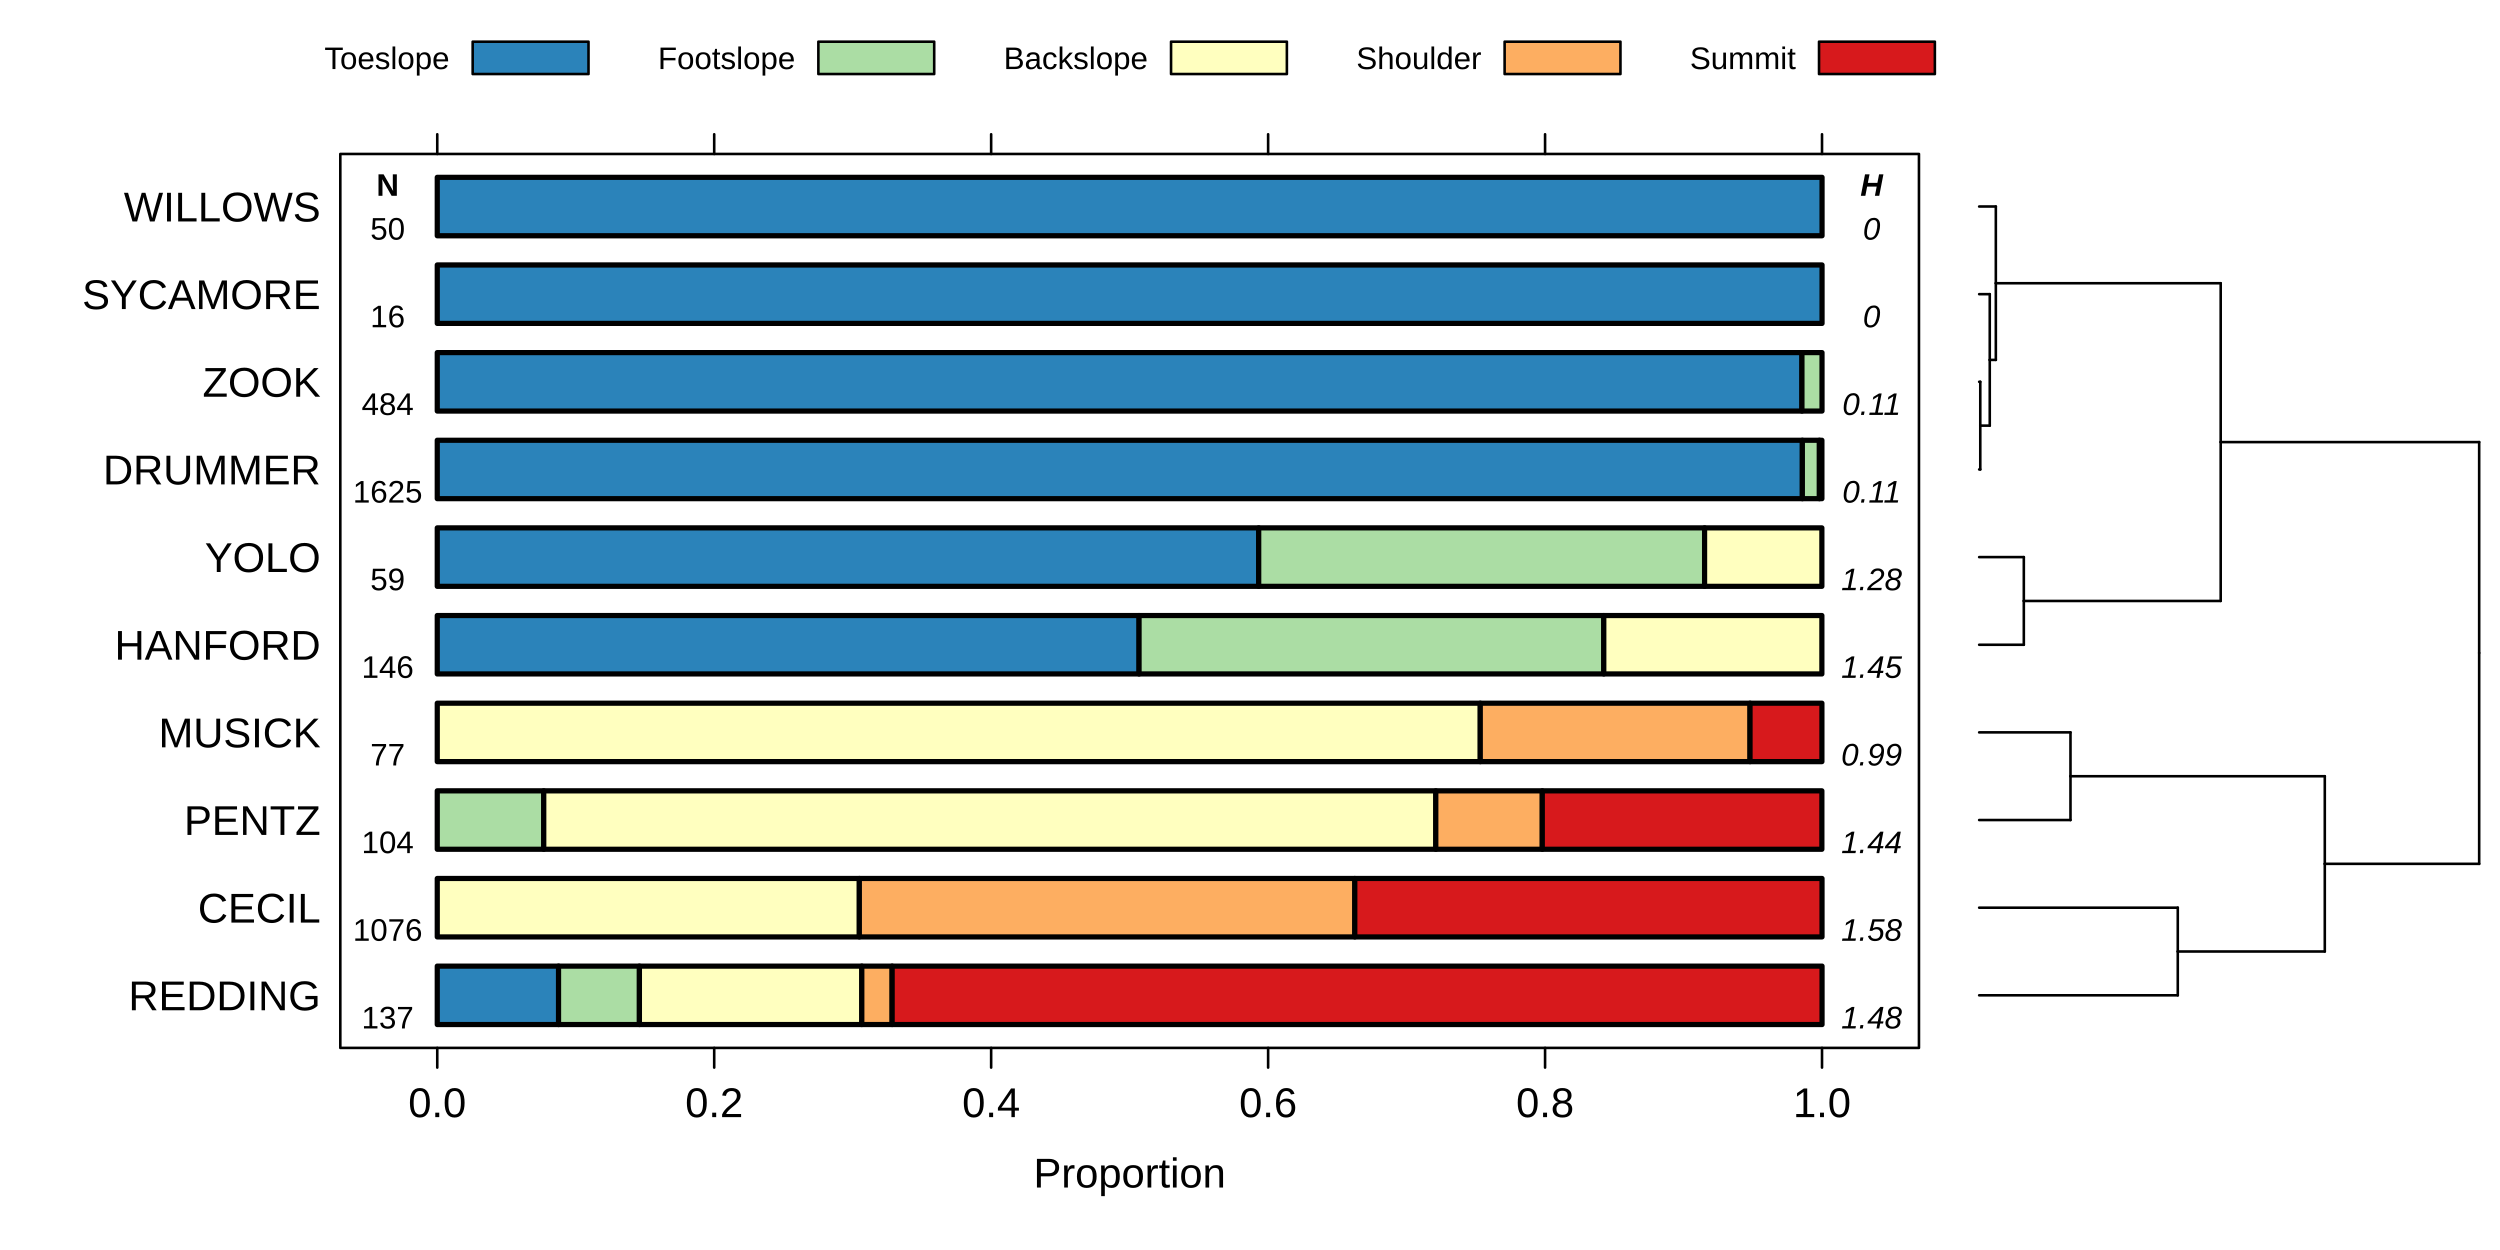
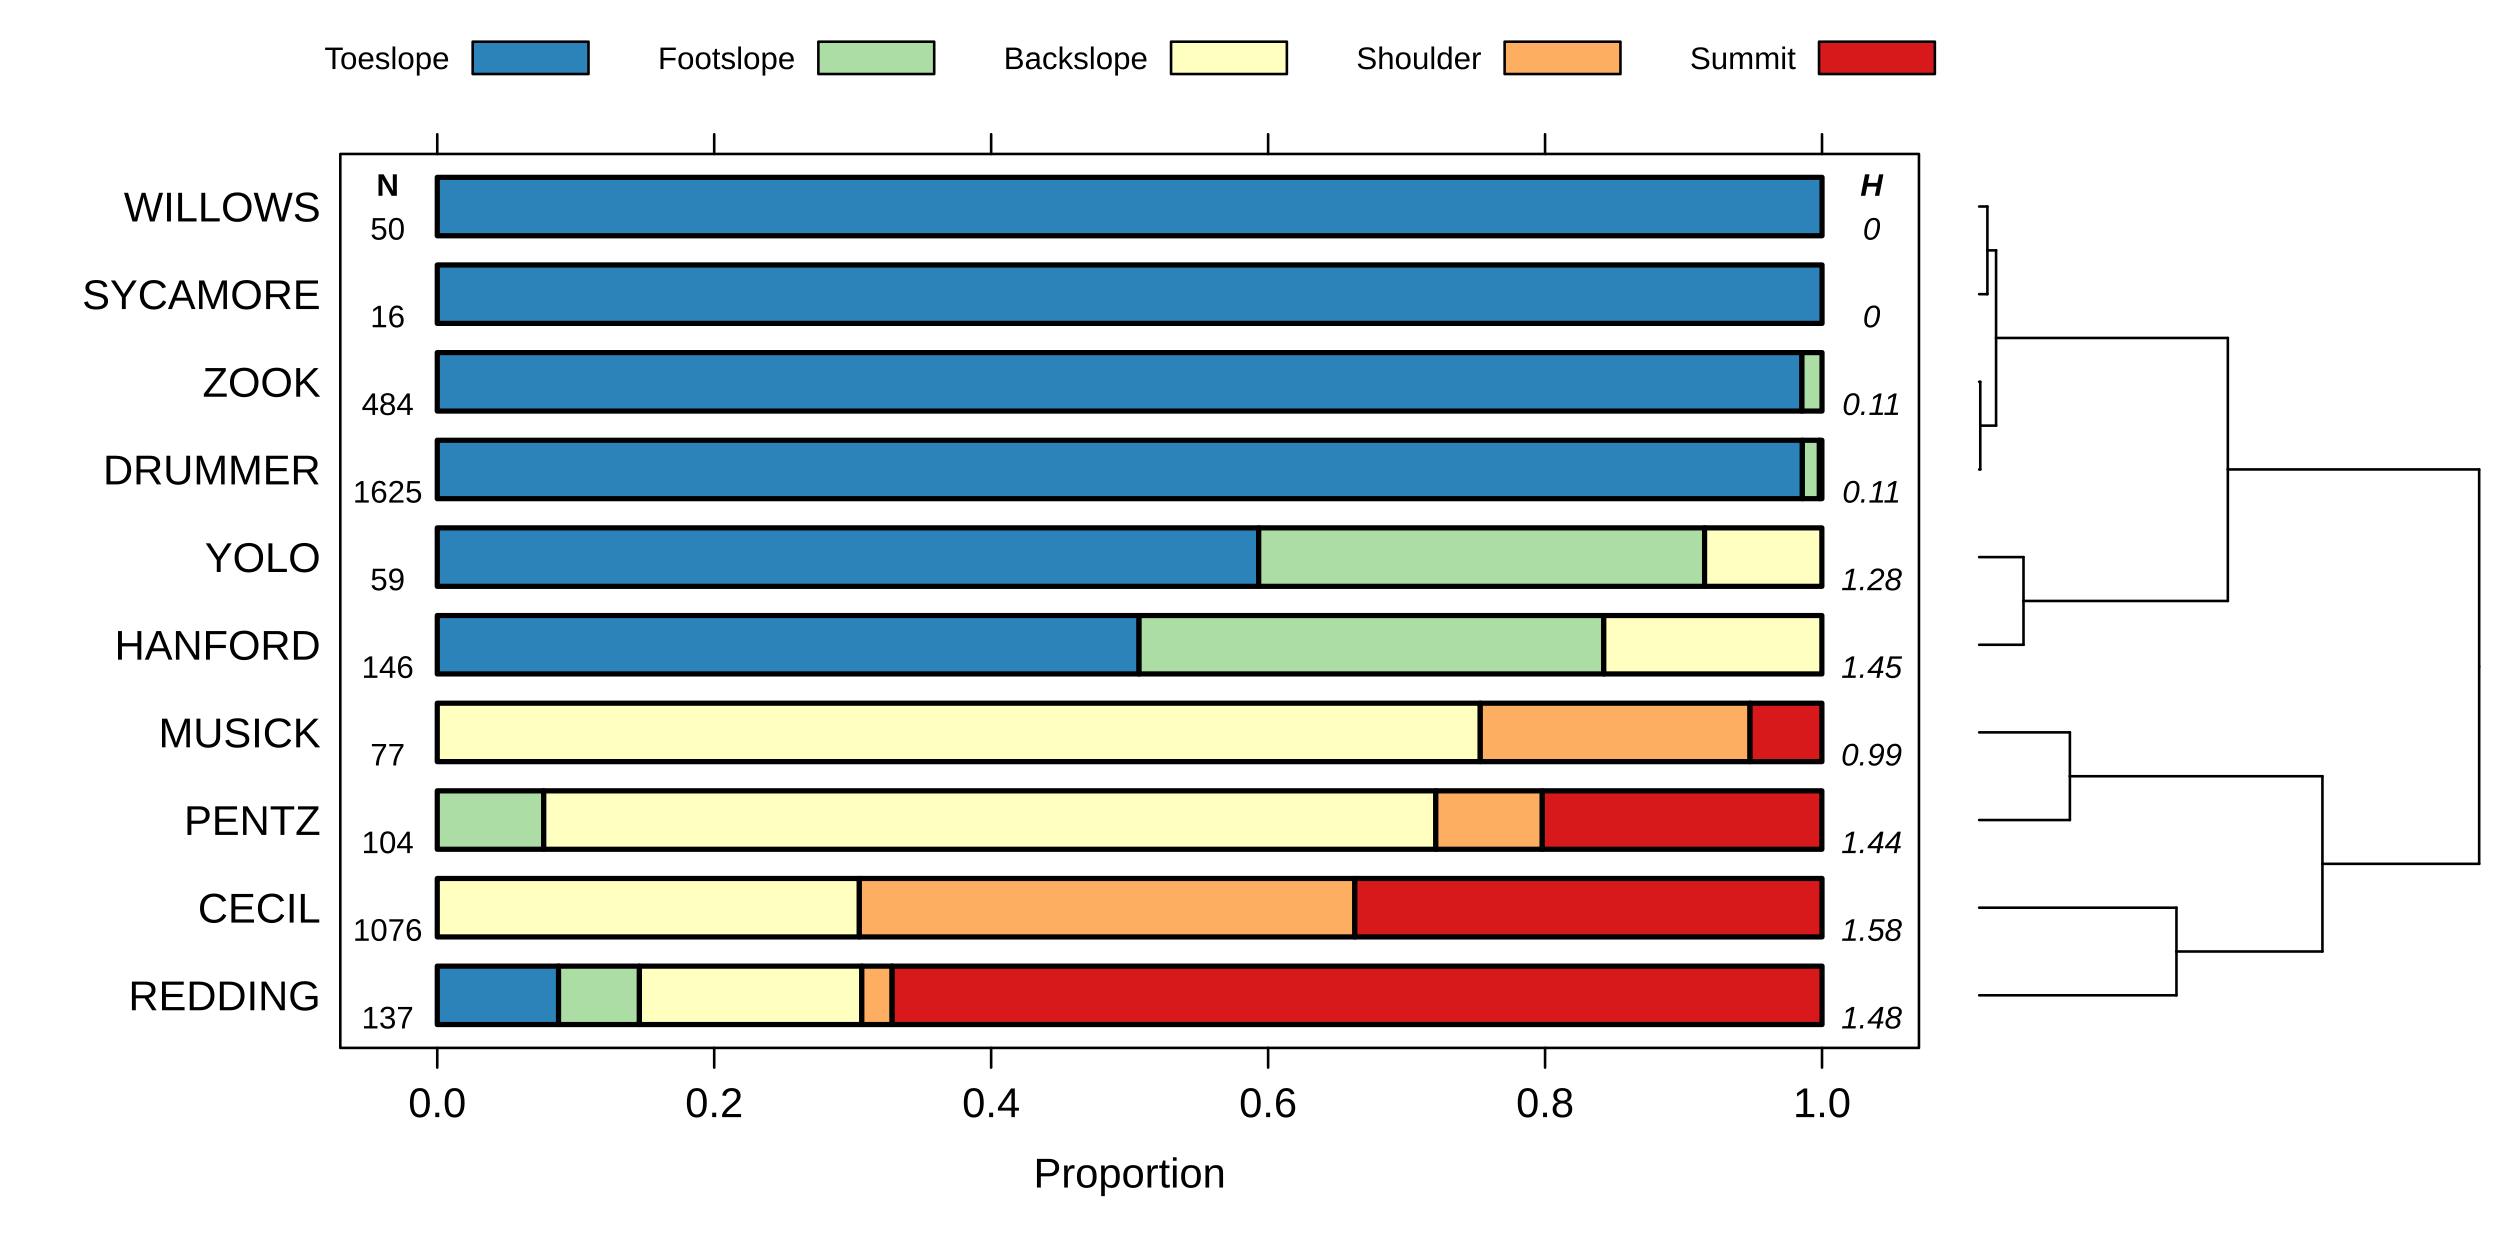
<svg xmlns="http://www.w3.org/2000/svg" width="720.00pt" height="360.00pt" viewBox="0 0 720.00 360.00">
  <g class="svglite">
    <defs>
      <style type="text/css">
    .svglite line, .svglite polyline, .svglite polygon, .svglite path, .svglite rect, .svglite circle {
      fill: none;
      stroke: #000000;
      stroke-linecap: round;
      stroke-linejoin: round;
      stroke-miterlimit: 10.00;
    }
    .svglite text {
      white-space: pre;
    }
    .svglite g.glyphgroup path {
      fill: inherit;
      stroke: none;
    }
  </style>
    </defs>
    <rect width="100%" height="100%" style="stroke: none; fill: #FFFFFF;" />
    <defs>
      <clipPath id="cpMC4wMHw3MjAuMDB8MC4wMHwzNjAuMDA=">
        <rect x="0.00" y="0.00" width="720.00" height="360.00" />
      </clipPath>
    </defs>
    <g clip-path="url(#cpMC4wMHw3MjAuMDB8MC4wMHwzNjAuMDA=)">
      <rect x="0.00" y="0.00" width="720.00" height="360.00" style="stroke-width: 0.75; stroke: none;" />
      <text x="325.34" y="342.00" text-anchor="middle" style="font-size: 12.00px; font-family: &quot;Arial&quot;;" textLength="55.36px" lengthAdjust="spacingAndGlyphs">Proportion</text>
    </g>
    <defs>
      <clipPath id="cpOTguMDF8NTUyLjY2fDQ0LjM0fDMwMS44MA==">
        <rect x="98.01" y="44.34" width="454.65" height="257.46" />
      </clipPath>
    </defs>
    <g clip-path="url(#cpOTguMDF8NTUyLjY2fDQ0LjM0fDMwMS44MA==)">
</g>
    <g clip-path="url(#cpMC4wMHw3MjAuMDB8MC4wMHwzNjAuMDA=)">
      <line x1="125.93" y1="44.34" x2="125.93" y2="38.67" style="stroke-width: 0.75;" />
      <line x1="205.69" y1="44.34" x2="205.69" y2="38.67" style="stroke-width: 0.75;" />
      <line x1="285.45" y1="44.34" x2="285.45" y2="38.67" style="stroke-width: 0.75;" />
      <line x1="365.22" y1="44.34" x2="365.22" y2="38.67" style="stroke-width: 0.75;" />
      <line x1="444.98" y1="44.34" x2="444.98" y2="38.67" style="stroke-width: 0.75;" />
      <line x1="524.74" y1="44.34" x2="524.74" y2="38.67" style="stroke-width: 0.75;" />
      <text x="92.34" y="290.95" text-anchor="end" style="font-size: 12.00px; font-family: &quot;Arial&quot;;" textLength="55.34px" lengthAdjust="spacingAndGlyphs">REDDING</text>
      <text x="92.34" y="265.71" text-anchor="end" style="font-size: 12.00px; font-family: &quot;Arial&quot;;" textLength="35.34px" lengthAdjust="spacingAndGlyphs">CECIL</text>
      <text x="92.34" y="240.47" text-anchor="end" style="font-size: 12.00px; font-family: &quot;Arial&quot;;" textLength="39.33px" lengthAdjust="spacingAndGlyphs">PENTZ</text>
      <text x="92.34" y="215.23" text-anchor="end" style="font-size: 12.00px; font-family: &quot;Arial&quot;;" textLength="46.67px" lengthAdjust="spacingAndGlyphs">MUSICK</text>
      <text x="92.34" y="189.99" text-anchor="end" style="font-size: 12.00px; font-family: &quot;Arial&quot;;" textLength="59.34px" lengthAdjust="spacingAndGlyphs">HANFORD</text>
      <text x="92.34" y="164.74" text-anchor="end" style="font-size: 12.00px; font-family: &quot;Arial&quot;;" textLength="33.33px" lengthAdjust="spacingAndGlyphs">YOLO</text>
      <text x="92.34" y="139.50" text-anchor="end" style="font-size: 12.00px; font-family: &quot;Arial&quot;;" textLength="62.69px" lengthAdjust="spacingAndGlyphs">DRUMMER</text>
      <text x="92.34" y="114.26" text-anchor="end" style="font-size: 12.00px; font-family: &quot;Arial&quot;;" textLength="33.98px" lengthAdjust="spacingAndGlyphs">ZOOK</text>
      <text x="92.34" y="89.02" text-anchor="end" style="font-size: 12.00px; font-family: &quot;Arial&quot;;" textLength="68.67px" lengthAdjust="spacingAndGlyphs">SYCAMORE</text>
      <text x="92.34" y="63.78" text-anchor="end" style="font-size: 12.00px; font-family: &quot;Arial&quot;;" textLength="56.66px" lengthAdjust="spacingAndGlyphs">WILLOWS</text>
      <line x1="125.93" y1="301.80" x2="125.93" y2="307.47" style="stroke-width: 0.75;" />
      <line x1="205.69" y1="301.80" x2="205.69" y2="307.47" style="stroke-width: 0.75;" />
      <line x1="285.45" y1="301.80" x2="285.45" y2="307.47" style="stroke-width: 0.75;" />
      <line x1="365.22" y1="301.80" x2="365.22" y2="307.47" style="stroke-width: 0.75;" />
      <line x1="444.98" y1="301.80" x2="444.98" y2="307.47" style="stroke-width: 0.75;" />
      <line x1="524.74" y1="301.80" x2="524.74" y2="307.47" style="stroke-width: 0.75;" />
      <text x="125.93" y="321.73" text-anchor="middle" style="font-size: 12.00px; font-family: &quot;Arial&quot;;" textLength="16.67px" lengthAdjust="spacingAndGlyphs">0.0</text>
      <text x="205.69" y="321.73" text-anchor="middle" style="font-size: 12.00px; font-family: &quot;Arial&quot;;" textLength="16.67px" lengthAdjust="spacingAndGlyphs">0.2</text>
      <text x="285.45" y="321.73" text-anchor="middle" style="font-size: 12.00px; font-family: &quot;Arial&quot;;" textLength="16.67px" lengthAdjust="spacingAndGlyphs">0.4</text>
      <text x="365.22" y="321.73" text-anchor="middle" style="font-size: 12.00px; font-family: &quot;Arial&quot;;" textLength="16.67px" lengthAdjust="spacingAndGlyphs">0.6</text>
      <text x="444.98" y="321.73" text-anchor="middle" style="font-size: 12.00px; font-family: &quot;Arial&quot;;" textLength="16.67px" lengthAdjust="spacingAndGlyphs">0.8</text>
      <text x="524.74" y="321.73" text-anchor="middle" style="font-size: 12.00px; font-family: &quot;Arial&quot;;" textLength="16.67px" lengthAdjust="spacingAndGlyphs">1.0</text>
    </g>
    <g clip-path="url(#cpOTguMDF8NTUyLjY2fDQ0LjM0fDMwMS44MA==)">
      <rect x="125.93" y="253.00" width="121.56" height="16.83" style="stroke-width: 1.50; fill: #FFFFBF;" />
      <rect x="247.49" y="253.00" width="142.70" height="16.83" style="stroke-width: 1.50; fill: #FDAE61;" />
      <rect x="390.18" y="253.00" width="134.56" height="16.83" style="stroke-width: 1.50; fill: #D7191C;" />
      <rect x="125.93" y="126.79" width="393.15" height="16.83" style="stroke-width: 1.50; fill: #2B83BA;" />
      <rect x="519.08" y="126.79" width="4.91" height="16.83" style="stroke-width: 1.50; fill: #ABDDA4;" />
      <rect x="523.99" y="126.79" width="0.72" height="16.83" style="stroke-width: 1.50; fill: #D7191C;" />
      <rect x="125.93" y="177.27" width="202.12" height="16.83" style="stroke-width: 1.50; fill: #2B83BA;" />
      <rect x="328.05" y="177.27" width="133.84" height="16.83" style="stroke-width: 1.50; fill: #ABDDA4;" />
      <rect x="461.89" y="177.27" width="62.81" height="16.83" style="stroke-width: 1.50; fill: #FFFFBF;" />
      <rect x="125.93" y="202.52" width="300.39" height="16.83" style="stroke-width: 1.50; fill: #FFFFBF;" />
      <rect x="426.32" y="202.52" width="77.69" height="16.83" style="stroke-width: 1.50; fill: #FDAE61;" />
      <rect x="504.01" y="202.52" width="20.70" height="16.83" style="stroke-width: 1.50; fill: #D7191C;" />
      <rect x="125.93" y="227.76" width="30.67" height="16.83" style="stroke-width: 1.50; fill: #ABDDA4;" />
      <rect x="156.60" y="227.76" width="256.92" height="16.83" style="stroke-width: 1.50; fill: #FFFFBF;" />
      <rect x="413.51" y="227.76" width="30.67" height="16.83" style="stroke-width: 1.50; fill: #FDAE61;" />
      <rect x="444.18" y="227.76" width="80.52" height="16.83" style="stroke-width: 1.50; fill: #D7191C;" />
      <rect x="125.93" y="278.24" width="34.94" height="16.83" style="stroke-width: 1.50; fill: #2B83BA;" />
      <rect x="160.86" y="278.24" width="23.29" height="16.83" style="stroke-width: 1.50; fill: #ABDDA4;" />
      <rect x="184.15" y="278.24" width="64.05" height="16.83" style="stroke-width: 1.50; fill: #FFFFBF;" />
      <rect x="248.20" y="278.24" width="8.73" height="16.83" style="stroke-width: 1.50; fill: #FDAE61;" />
      <rect x="256.94" y="278.24" width="267.81" height="16.83" style="stroke-width: 1.50; fill: #D7191C;" />
      <rect x="125.93" y="76.31" width="398.82" height="16.83" style="stroke-width: 1.50; fill: #2B83BA;" />
      <rect x="125.93" y="51.07" width="398.82" height="16.83" style="stroke-width: 1.50; fill: #2B83BA;" />
      <rect x="125.93" y="152.03" width="236.58" height="16.83" style="stroke-width: 1.50; fill: #2B83BA;" />
      <rect x="362.51" y="152.03" width="128.42" height="16.83" style="stroke-width: 1.50; fill: #ABDDA4;" />
      <rect x="490.92" y="152.03" width="33.78" height="16.83" style="stroke-width: 1.50; fill: #FFFFBF;" />
      <rect x="125.93" y="101.55" width="393.03" height="16.83" style="stroke-width: 1.50; fill: #2B83BA;" />
      <rect x="518.96" y="101.55" width="5.78" height="16.83" style="stroke-width: 1.50; fill: #ABDDA4;" />
      <text x="111.65" y="296.19" text-anchor="middle" style="font-size: 9.00px; font-family: &quot;Arial&quot;;" textLength="15.00px" lengthAdjust="spacingAndGlyphs">137</text>
      <text x="111.65" y="270.94" text-anchor="middle" style="font-size: 9.00px; font-family: &quot;Arial&quot;;" textLength="20.00px" lengthAdjust="spacingAndGlyphs">1076</text>
      <text x="111.65" y="245.70" text-anchor="middle" style="font-size: 9.00px; font-family: &quot;Arial&quot;;" textLength="15.00px" lengthAdjust="spacingAndGlyphs">104</text>
      <text x="111.65" y="220.46" text-anchor="middle" style="font-size: 9.00px; font-family: &quot;Arial&quot;;" textLength="10.00px" lengthAdjust="spacingAndGlyphs">77</text>
      <text x="111.65" y="195.22" text-anchor="middle" style="font-size: 9.00px; font-family: &quot;Arial&quot;;" textLength="15.00px" lengthAdjust="spacingAndGlyphs">146</text>
      <text x="111.65" y="169.98" text-anchor="middle" style="font-size: 9.00px; font-family: &quot;Arial&quot;;" textLength="10.00px" lengthAdjust="spacingAndGlyphs">59</text>
      <text x="111.65" y="144.74" text-anchor="middle" style="font-size: 9.00px; font-family: &quot;Arial&quot;;" textLength="20.00px" lengthAdjust="spacingAndGlyphs">1625</text>
      <text x="111.65" y="119.50" text-anchor="middle" style="font-size: 9.00px; font-family: &quot;Arial&quot;;" textLength="15.00px" lengthAdjust="spacingAndGlyphs">484</text>
      <text x="111.65" y="94.25" text-anchor="middle" style="font-size: 9.00px; font-family: &quot;Arial&quot;;" textLength="10.00px" lengthAdjust="spacingAndGlyphs">16</text>
      <text x="111.65" y="69.01" text-anchor="middle" style="font-size: 9.00px; font-family: &quot;Arial&quot;;" textLength="10.00px" lengthAdjust="spacingAndGlyphs">50</text>
      <text x="539.02" y="296.19" text-anchor="middle" style="font-size: 9.00px; font-style: italic; font-family: &quot;Arial&quot;;" textLength="17.50px" lengthAdjust="spacingAndGlyphs">1.48</text>
      <text x="539.02" y="270.94" text-anchor="middle" style="font-size: 9.00px; font-style: italic; font-family: &quot;Arial&quot;;" textLength="17.50px" lengthAdjust="spacingAndGlyphs">1.58</text>
      <text x="539.02" y="245.70" text-anchor="middle" style="font-size: 9.00px; font-style: italic; font-family: &quot;Arial&quot;;" textLength="17.50px" lengthAdjust="spacingAndGlyphs">1.44</text>
      <text x="539.02" y="220.46" text-anchor="middle" style="font-size: 9.00px; font-style: italic; font-family: &quot;Arial&quot;;" textLength="17.50px" lengthAdjust="spacingAndGlyphs">0.99</text>
      <text x="539.02" y="195.22" text-anchor="middle" style="font-size: 9.00px; font-style: italic; font-family: &quot;Arial&quot;;" textLength="17.50px" lengthAdjust="spacingAndGlyphs">1.45</text>
      <text x="539.02" y="169.98" text-anchor="middle" style="font-size: 9.00px; font-style: italic; font-family: &quot;Arial&quot;;" textLength="17.50px" lengthAdjust="spacingAndGlyphs">1.28</text>
      <text x="539.02" y="144.74" text-anchor="middle" style="font-size: 9.00px; font-style: italic; font-family: &quot;Arial&quot;;" textLength="16.83px" lengthAdjust="spacingAndGlyphs">0.11</text>
      <text x="539.02" y="119.50" text-anchor="middle" style="font-size: 9.00px; font-style: italic; font-family: &quot;Arial&quot;;" textLength="16.83px" lengthAdjust="spacingAndGlyphs">0.11</text>
      <text x="539.02" y="94.25" text-anchor="middle" style="font-size: 9.00px; font-style: italic; font-family: &quot;Arial&quot;;" textLength="5.00px" lengthAdjust="spacingAndGlyphs">0</text>
      <text x="539.02" y="69.01" text-anchor="middle" style="font-size: 9.00px; font-style: italic; font-family: &quot;Arial&quot;;" textLength="5.00px" lengthAdjust="spacingAndGlyphs">0</text>
      <text x="111.65" y="56.39" text-anchor="middle" style="font-size: 9.00px; font-weight: bold; font-family: &quot;Arial&quot;;" textLength="6.50px" lengthAdjust="spacingAndGlyphs">N</text>
      <text x="539.02" y="56.39" text-anchor="middle" style="font-size: 9.00px; font-weight: bold; font-style: italic; font-family: &quot;Arial&quot;;" textLength="6.50px" lengthAdjust="spacingAndGlyphs">H</text>
    </g>
    <g clip-path="url(#cpMC4wMHw3MjAuMDB8MC4wMHwzNjAuMDA=)">
      <rect x="98.01" y="44.34" width="454.65" height="257.46" style="stroke-width: 0.75;" />
      <rect x="90.10" y="12.00" width="470.48" height="9.33" style="stroke-width: 0.75; stroke: none;" />
      <text x="93.43" y="19.89" style="font-size: 9.00px; font-family: &quot;Arial&quot;;" textLength="36.00px" lengthAdjust="spacingAndGlyphs">Toeslope</text>
      <text x="189.50" y="19.89" style="font-size: 9.00px; font-family: &quot;Arial&quot;;" textLength="39.50px" lengthAdjust="spacingAndGlyphs">Footslope</text>
      <text x="289.07" y="19.89" style="font-size: 9.00px; font-family: &quot;Arial&quot;;" textLength="41.50px" lengthAdjust="spacingAndGlyphs">Backslope</text>
      <text x="390.63" y="19.89" style="font-size: 9.00px; font-family: &quot;Arial&quot;;" textLength="36.00px" lengthAdjust="spacingAndGlyphs">Shoulder</text>
      <text x="486.70" y="19.89" style="font-size: 9.00px; font-family: &quot;Arial&quot;;" textLength="30.50px" lengthAdjust="spacingAndGlyphs">Summit</text>
      <rect x="136.13" y="12.00" width="33.36" height="9.33" style="stroke-width: 0.75; fill: #2B83BA;" />
      <rect x="235.69" y="12.00" width="33.36" height="9.33" style="stroke-width: 0.75; fill: #ABDDA4;" />
      <rect x="337.26" y="12.00" width="33.36" height="9.33" style="stroke-width: 0.75; fill: #FFFFBF;" />
      <rect x="433.33" y="12.00" width="33.36" height="9.33" style="stroke-width: 0.75; fill: #FDAE61;" />
      <rect x="523.88" y="12.00" width="33.36" height="9.33" style="stroke-width: 0.75; fill: #D7191C;" />
-       <line x1="714.00" y1="188.05" x2="714.00" y2="248.79" style="stroke-width: 0.75;" />
-       <line x1="714.00" y1="248.79" x2="669.54" y2="248.79" style="stroke-width: 0.75;" />
-       <line x1="714.00" y1="188.05" x2="714.00" y2="127.32" style="stroke-width: 0.75;" />
-       <line x1="714.00" y1="127.32" x2="639.56" y2="127.32" style="stroke-width: 0.75;" />
-       <line x1="669.54" y1="248.79" x2="669.54" y2="274.03" style="stroke-width: 0.75;" />
-       <line x1="669.54" y1="274.03" x2="627.20" y2="274.03" style="stroke-width: 0.75;" />
-       <line x1="669.54" y1="248.79" x2="669.54" y2="223.55" style="stroke-width: 0.75;" />
-       <line x1="669.54" y1="223.55" x2="596.30" y2="223.55" style="stroke-width: 0.75;" />
-       <line x1="627.20" y1="274.03" x2="627.20" y2="286.65" style="stroke-width: 0.75;" />
-       <line x1="627.20" y1="286.65" x2="570.00" y2="286.65" style="stroke-width: 0.75;" />
-       <line x1="627.20" y1="274.03" x2="627.20" y2="261.41" style="stroke-width: 0.75;" />
-       <line x1="627.20" y1="261.41" x2="570.00" y2="261.41" style="stroke-width: 0.75;" />
-       <line x1="596.30" y1="223.55" x2="596.30" y2="236.17" style="stroke-width: 0.75;" />
-       <line x1="596.30" y1="236.17" x2="570.00" y2="236.17" style="stroke-width: 0.75;" />
-       <line x1="596.30" y1="223.55" x2="596.30" y2="210.93" style="stroke-width: 0.75;" />
-       <line x1="596.30" y1="210.93" x2="570.00" y2="210.93" style="stroke-width: 0.75;" />
-       <line x1="639.56" y1="127.32" x2="639.56" y2="173.07" style="stroke-width: 0.75;" />
-       <line x1="639.56" y1="173.07" x2="582.86" y2="173.07" style="stroke-width: 0.75;" />
-       <line x1="639.56" y1="127.32" x2="639.56" y2="81.57" style="stroke-width: 0.75;" />
-       <line x1="639.56" y1="81.57" x2="574.80" y2="81.57" style="stroke-width: 0.75;" />
-       <line x1="582.86" y1="173.07" x2="582.86" y2="185.69" style="stroke-width: 0.75;" />
-       <line x1="582.86" y1="185.69" x2="570.00" y2="185.69" style="stroke-width: 0.75;" />
-       <line x1="582.86" y1="173.07" x2="582.86" y2="160.45" style="stroke-width: 0.75;" />
-       <line x1="582.86" y1="160.45" x2="570.00" y2="160.45" style="stroke-width: 0.75;" />
-       <line x1="574.80" y1="81.57" x2="574.80" y2="103.65" style="stroke-width: 0.75;" />
-       <line x1="574.80" y1="103.65" x2="573.05" y2="103.65" style="stroke-width: 0.75;" />
-       <line x1="574.80" y1="81.57" x2="574.80" y2="59.48" style="stroke-width: 0.75;" />
-       <line x1="574.80" y1="59.48" x2="570.00" y2="59.48" style="stroke-width: 0.75;" />
-       <line x1="573.05" y1="103.65" x2="573.05" y2="122.58" style="stroke-width: 0.75;" />
-       <line x1="573.05" y1="122.58" x2="570.32" y2="122.58" style="stroke-width: 0.75;" />
-       <line x1="573.05" y1="103.65" x2="573.05" y2="84.72" style="stroke-width: 0.75;" />
-       <line x1="573.05" y1="84.72" x2="570.00" y2="84.72" style="stroke-width: 0.75;" />
+       <line x1="714.00" y1="192.00" x2="714.00" y2="248.79" style="stroke-width: 0.75;" />
+       <line x1="714.00" y1="248.79" x2="668.86" y2="248.79" style="stroke-width: 0.75;" />
+       <line x1="714.00" y1="192.00" x2="714.00" y2="135.20" style="stroke-width: 0.75;" />
+       <line x1="714.00" y1="135.20" x2="641.62" y2="135.20" style="stroke-width: 0.75;" />
+       <line x1="668.86" y1="248.79" x2="668.86" y2="274.03" style="stroke-width: 0.75;" />
+       <line x1="668.86" y1="274.03" x2="626.82" y2="274.03" style="stroke-width: 0.75;" />
+       <line x1="668.86" y1="248.79" x2="668.86" y2="223.55" style="stroke-width: 0.75;" />
+       <line x1="668.86" y1="223.55" x2="596.13" y2="223.55" style="stroke-width: 0.75;" />
+       <line x1="626.82" y1="274.03" x2="626.82" y2="286.65" style="stroke-width: 0.75;" />
+       <line x1="626.82" y1="286.65" x2="570.00" y2="286.65" style="stroke-width: 0.75;" />
+       <line x1="626.82" y1="274.03" x2="626.82" y2="261.41" style="stroke-width: 0.75;" />
+       <line x1="626.82" y1="261.41" x2="570.00" y2="261.41" style="stroke-width: 0.75;" />
+       <line x1="596.13" y1="223.55" x2="596.13" y2="236.17" style="stroke-width: 0.75;" />
+       <line x1="596.13" y1="236.17" x2="570.00" y2="236.17" style="stroke-width: 0.75;" />
+       <line x1="596.13" y1="223.55" x2="596.13" y2="210.93" style="stroke-width: 0.75;" />
+       <line x1="596.13" y1="210.93" x2="570.00" y2="210.93" style="stroke-width: 0.75;" />
+       <line x1="641.62" y1="135.20" x2="641.62" y2="173.07" style="stroke-width: 0.75;" />
+       <line x1="641.62" y1="173.07" x2="582.77" y2="173.07" style="stroke-width: 0.75;" />
+       <line x1="641.62" y1="135.20" x2="641.62" y2="97.34" style="stroke-width: 0.75;" />
+       <line x1="641.62" y1="97.34" x2="574.87" y2="97.34" style="stroke-width: 0.75;" />
+       <line x1="582.77" y1="173.07" x2="582.77" y2="185.69" style="stroke-width: 0.75;" />
+       <line x1="582.77" y1="185.69" x2="570.00" y2="185.69" style="stroke-width: 0.75;" />
+       <line x1="582.77" y1="173.07" x2="582.77" y2="160.45" style="stroke-width: 0.75;" />
+       <line x1="582.77" y1="160.45" x2="570.00" y2="160.45" style="stroke-width: 0.75;" />
+       <line x1="574.87" y1="97.34" x2="574.87" y2="122.58" style="stroke-width: 0.75;" />
+       <line x1="574.87" y1="122.58" x2="570.32" y2="122.58" style="stroke-width: 0.75;" />
+       <line x1="574.87" y1="97.34" x2="574.87" y2="72.10" style="stroke-width: 0.75;" />
+       <line x1="574.87" y1="72.10" x2="572.37" y2="72.10" style="stroke-width: 0.75;" />
      <line x1="570.32" y1="122.58" x2="570.32" y2="135.20" style="stroke-width: 0.75;" />
      <line x1="570.32" y1="135.20" x2="570.00" y2="135.20" style="stroke-width: 0.75;" />
      <line x1="570.32" y1="122.58" x2="570.32" y2="109.96" style="stroke-width: 0.75;" />
      <line x1="570.32" y1="109.96" x2="570.00" y2="109.96" style="stroke-width: 0.75;" />
+       <line x1="572.37" y1="72.10" x2="572.37" y2="84.72" style="stroke-width: 0.75;" />
+       <line x1="572.37" y1="84.72" x2="570.00" y2="84.72" style="stroke-width: 0.75;" />
+       <line x1="572.37" y1="72.10" x2="572.37" y2="59.48" style="stroke-width: 0.75;" />
+       <line x1="572.37" y1="59.48" x2="570.00" y2="59.48" style="stroke-width: 0.75;" />
    </g>
  </g>
</svg>
